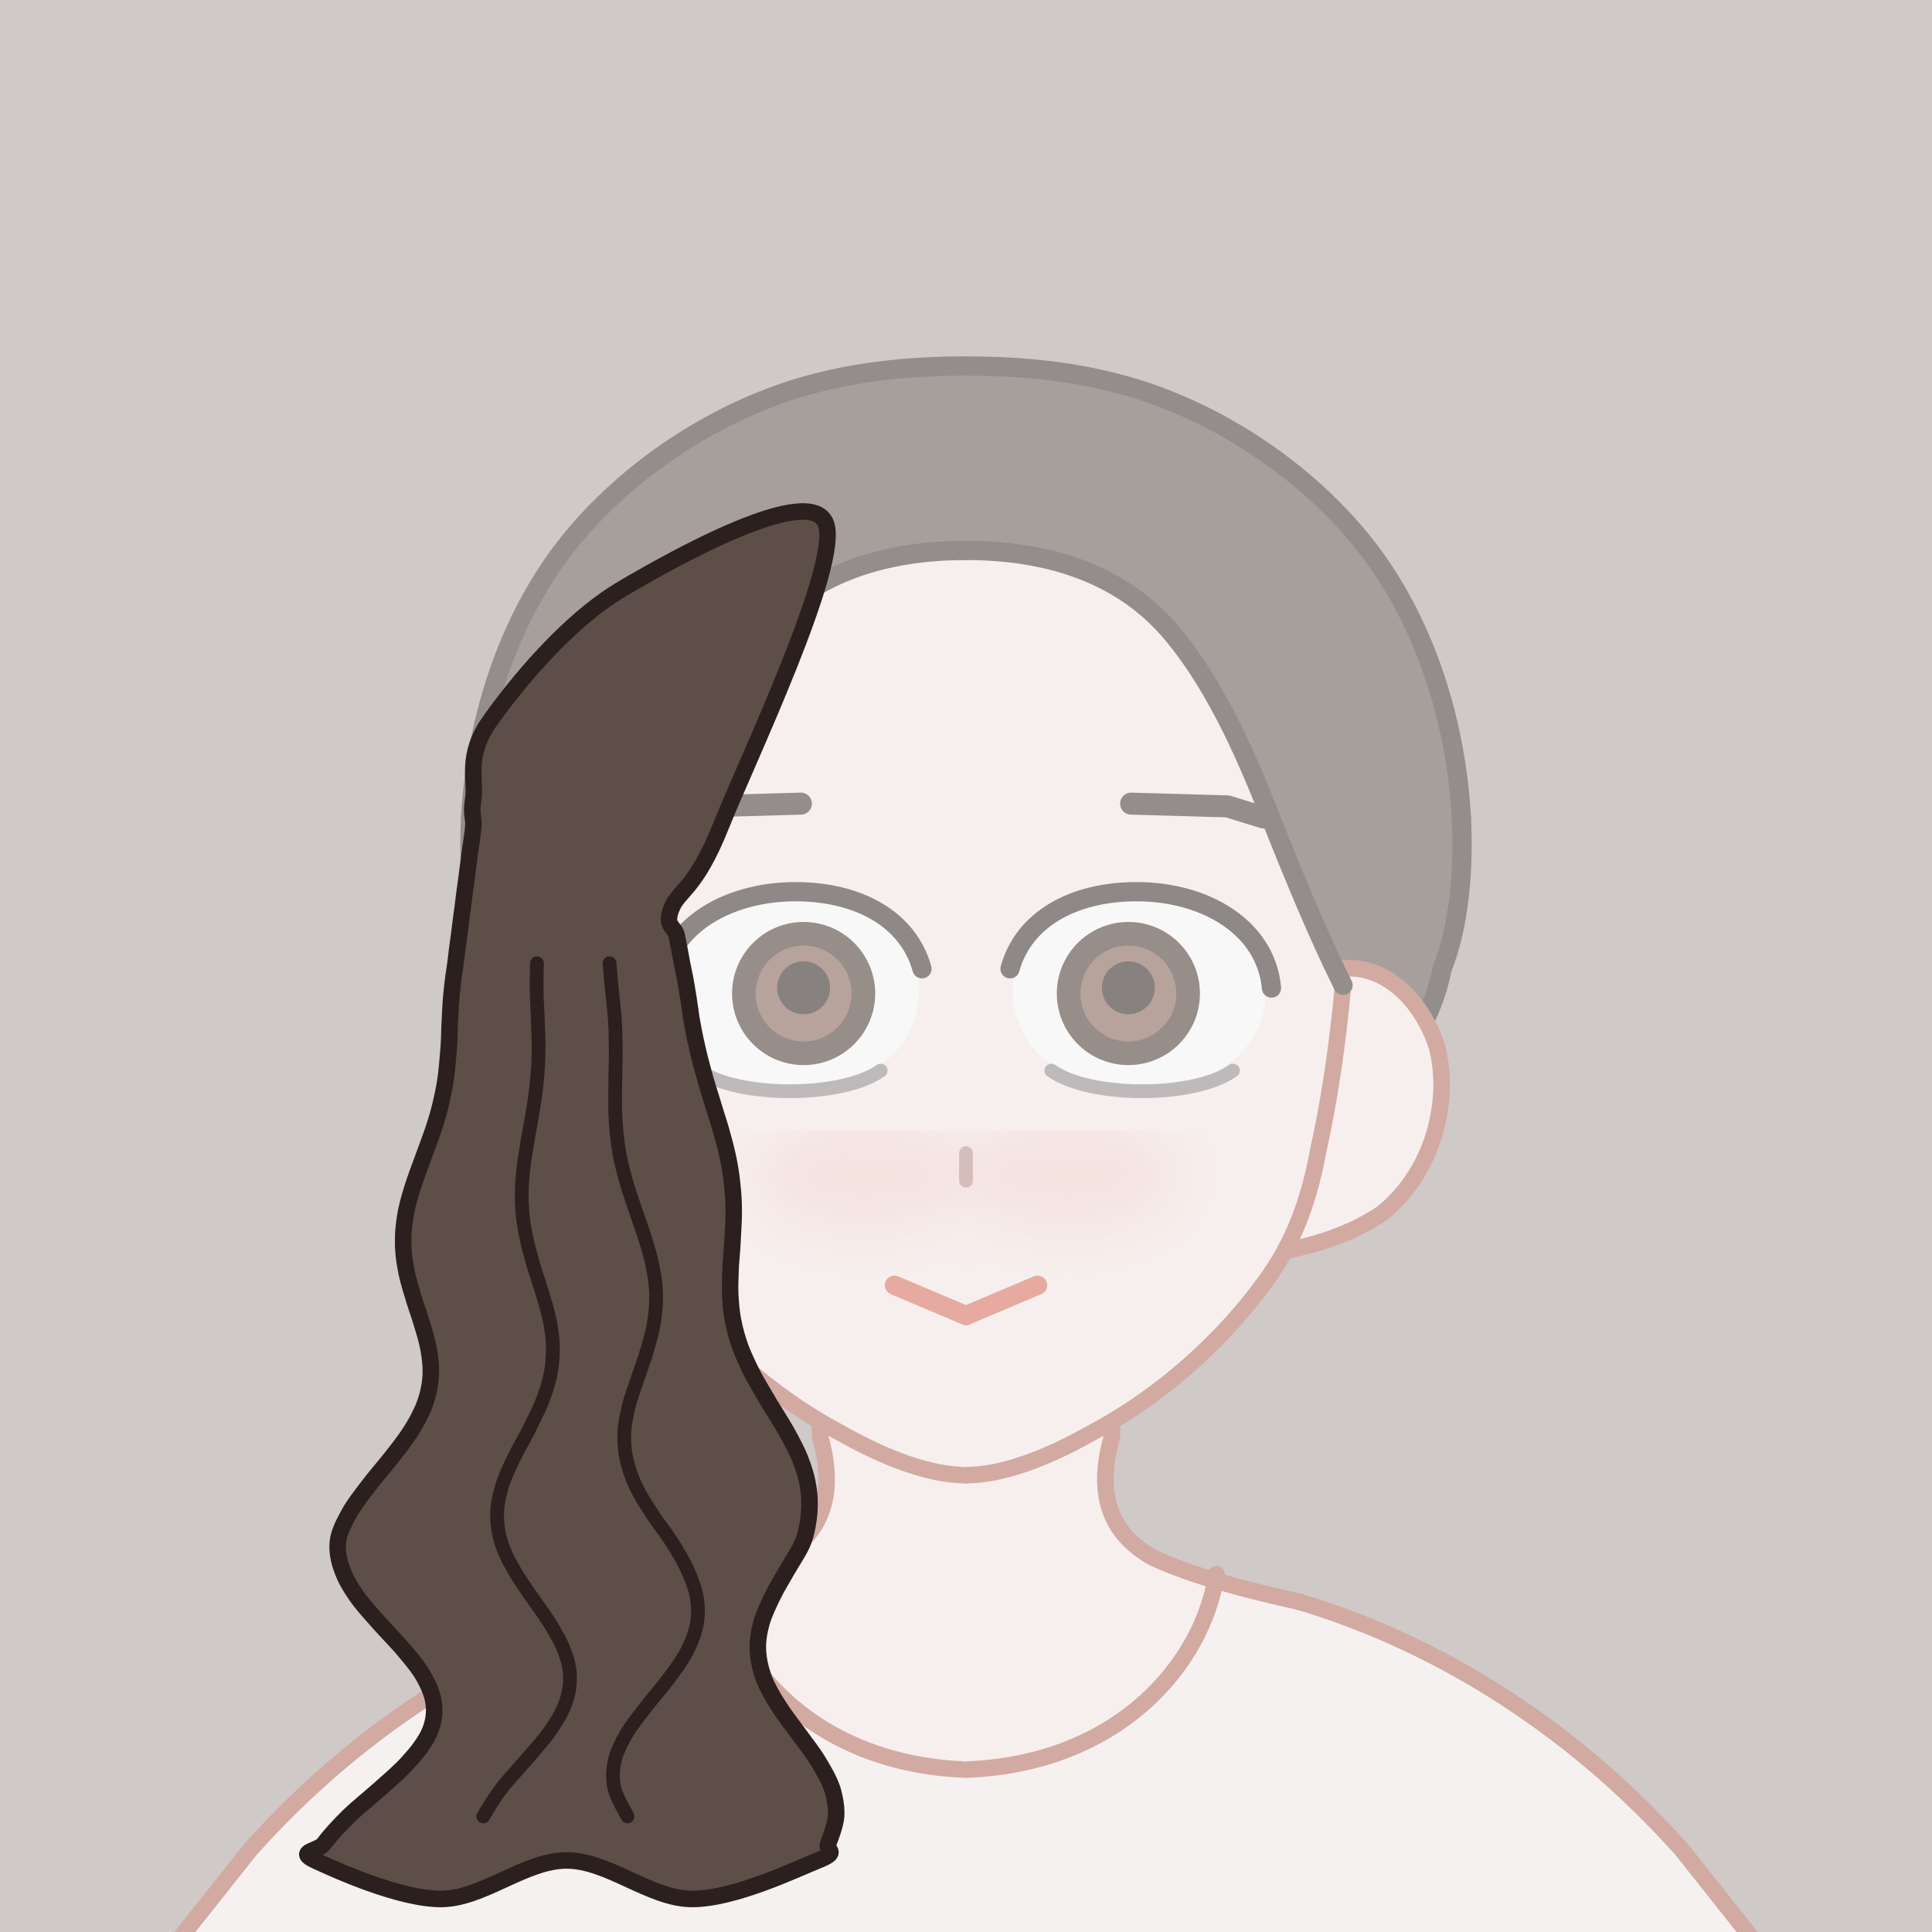
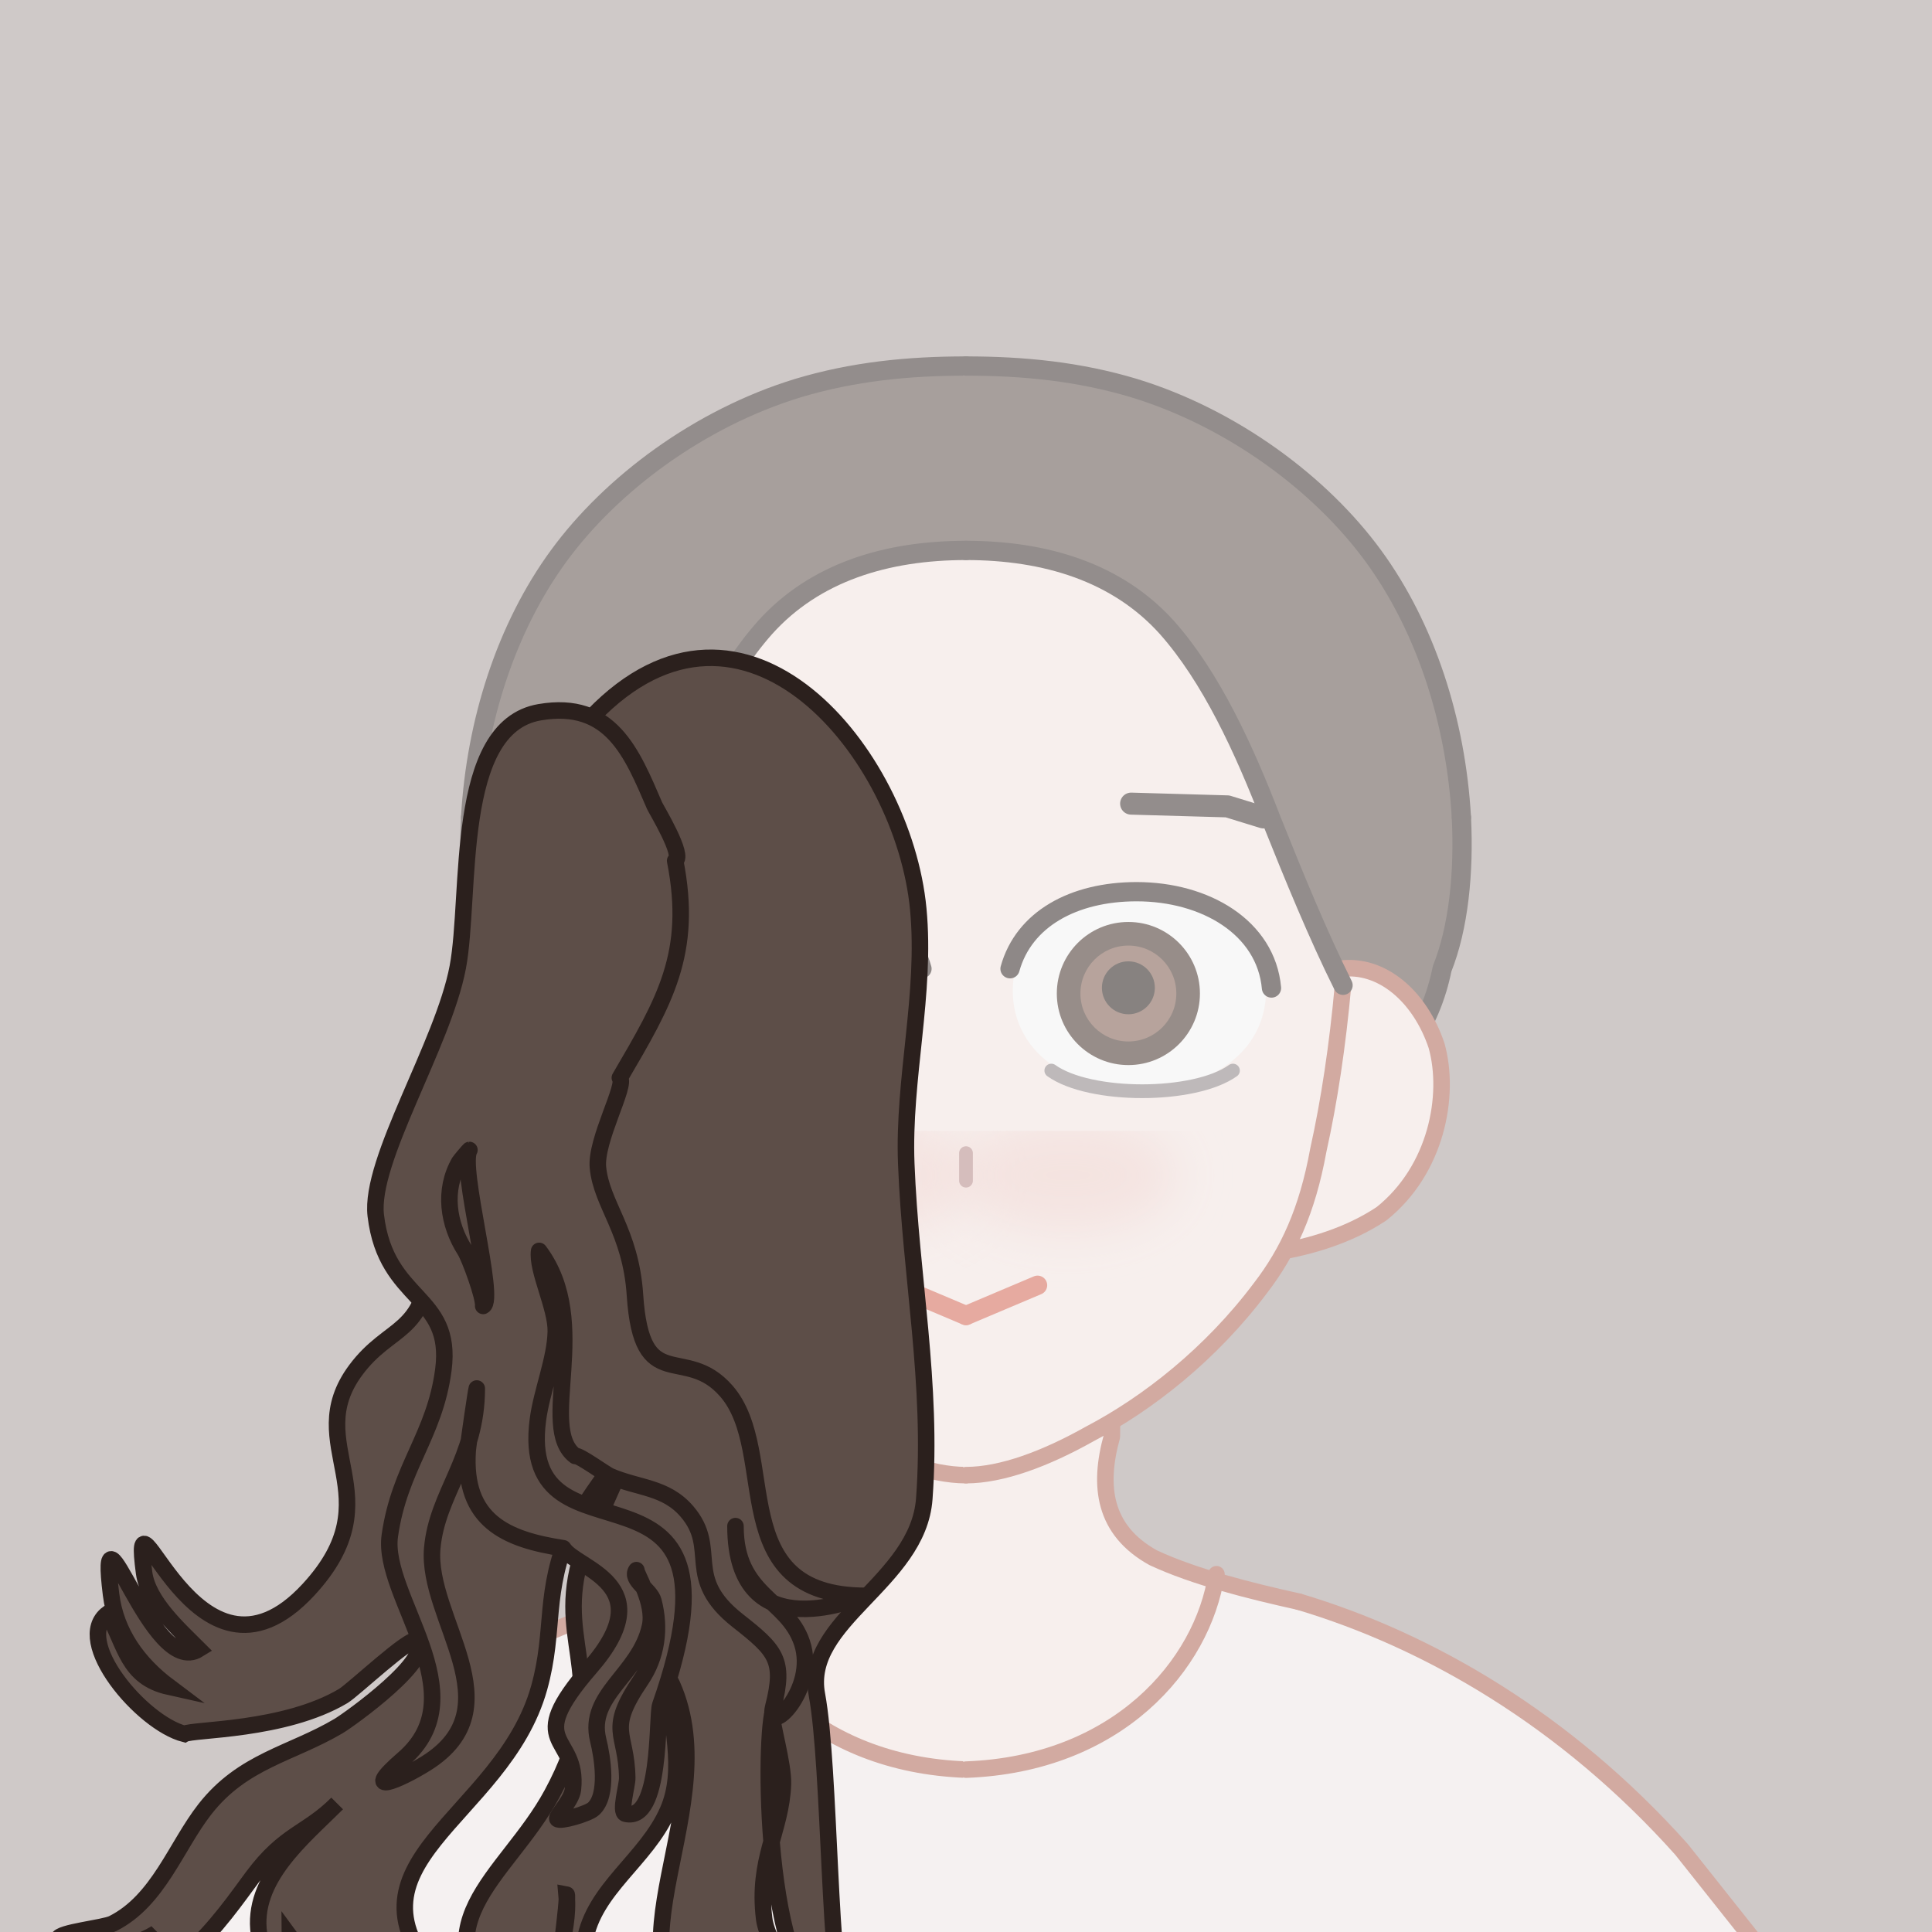
<svg xmlns="http://www.w3.org/2000/svg" width="702" height="702" viewBox="0 0 702 702">
  <defs>
-     <clipPath id="clip-path-5">
+     <clipPath id="clip-path-1">
      <path d="M242 410.88 L386 410.88 L386 514.17 L242 514.17 Z" />
    </clipPath>
    <filter id="filter-1" filterUnits="userSpaceOnUse" x="245" y="377" width="138" height="100" color-interpolation-filters="sRGB">
      <feGaussianBlur in="SourceGraphic" stdDeviation="9" color-interpolation-filters="linearRGB" />
    </filter>
-     <clipPath id="clip-path-6">
+     <clipPath id="clip-path-2">
      <path d="M460 410.88 L316 410.88 L316 514.17 L460 514.17 Z" />
    </clipPath>
    <filter id="filter-2" filterUnits="userSpaceOnUse" x="319" y="377" width="138" height="100" color-interpolation-filters="sRGB">
      <feGaussianBlur in="SourceGraphic" stdDeviation="9" color-interpolation-filters="linearRGB" />
    </filter>
-     <clipPath id="clip-path-7">
+     <clipPath id="clip-path-3">
      <path d="M242 370.99 C242 340.93 262 326 288 326 C314 326 334 340.93 334 370.99 C334 401.05 314 420.17 288 420.17 C262 420.17 242 401.05 242 370.99 Z" />
    </clipPath>
-     <clipPath id="clip-path-8">
+     <clipPath id="clip-path-4">
      <path d="M460 370.99 C460 340.93 440 326 414 326 C388 326 368 340.93 368 370.99 C368 401.05 388 420.17 414 420.17 C440 420.17 460 401.05 460 370.99 Z" />
    </clipPath>
  </defs>
  <g id="_ref">
    <g opacity="0.5">
      <rect x="0" y="0" width="702" height="702" fill="#ada19f" />
      <g data-layer="body">
        <g>
          <path d="M260 573 L230 582 C183 596 133 625 91 672 L60 712 L352 712 L352 643 C296 641 265 605 260 573 Z" fill="#f9f2f1" />
          <path d="M296 490 L298 522 C303 540 301 556 283 566 L260 573 C265 605 296 641 352 643 L352 490 Z" fill="#fdeeea" />
          <path d="M230 582 C183 596 133 625 91 672 L64 706" fill="none" stroke="#b46352" stroke-width="6" stroke-linecap="round" stroke-linejoin="round" />
          <path d="M296 500 C298 510 298 516 298 522 C303 540 301 556 283 566 C268 573 248 578 230 582" fill="none" stroke="#b46352" stroke-width="6" stroke-linecap="round" stroke-linejoin="round" />
          <path d="M260 572 C265 605 296 641 351 643" fill="none" stroke="#b46352" stroke-width="6" stroke-linecap="round" stroke-linejoin="round" />
        </g>
        <g>
          <path d="M442 573 L472 582 C519 596 569 625 611 672 L642 712 L350 712 L350 643 C406 641 437 605 442 573 Z" fill="#f9f2f1" />
          <path d="M406 490 L404 522 C399 540 401 556 419 566 L442 573 C437 605 406 641 350 643 L350 490 Z" fill="#fdeeea" />
          <path d="M472 582 C519 596 569 625 611 672 L638 706" fill="none" stroke="#b46352" stroke-width="6" stroke-linecap="round" stroke-linejoin="round" />
          <path d="M406 500 C404 510 404 516 404 522 C399 540 401 556 419 566 C434 573 454 578 472 582" fill="none" stroke="#b46352" stroke-width="6" stroke-linecap="round" stroke-linejoin="round" />
          <path d="M442 572 C437 605 406 641 351 643" fill="none" stroke="#b46352" stroke-width="6" stroke-linecap="round" stroke-linejoin="round" />
        </g>
      </g>
      <g data-layer="hairBase">
        <g>
          <path d="M352 133 L351 133 C330 133 310 135 290 141 C254 152 222 176 203 202 C184 228 173 262 171 297 C170 317 172 337 178 352 C180 362 184 372 190 380 L198 386 L352 386 Z" fill="#5d4e48" />
          <path d="M351 133 C330 133 310 135 290 141 C254 152 222 176 203 202 C184 228 173 262 171 297" fill="none" stroke="#352a27" stroke-width="7" stroke-linecap="round" stroke-linejoin="round" />
          <path d="M171 297 C170 317 172 337 178 352 C180 362 184 372 190 380" fill="none" stroke="#352a27" stroke-width="7" stroke-linecap="round" stroke-linejoin="round" />
        </g>
        <g>
          <path d="M350 133 L351 133 C372 133 392 135 412 141 C448 152 480 176 499 202 C518 228 529 262 531 297 C532 317 530 337 524 352 C522 362 518 372 512 380 L504 386 L350 386 Z" fill="#5d4e48" />
          <path d="M351 133 C372 133 392 135 412 141 C448 152 480 176 499 202 C518 228 529 262 531 297" fill="none" stroke="#352a27" stroke-width="7" stroke-linecap="round" stroke-linejoin="round" />
          <path d="M531 297 C532 317 530 337 524 352 C522 362 518 372 512 380" fill="none" stroke="#352a27" stroke-width="7" stroke-linecap="round" stroke-linejoin="round" />
        </g>
      </g>
      <g data-layer="ear">
        <g>
          <path d="M215 352 C200 350 186 362 180 380 C175 398 180 425 200 441 C212 449 226 453 238 455 L225 380 Z" fill="#fdeeea" />
          <path d="M215 352 C200 350 186 362 180 380 C175 398 180 425 200 441 C212 449 226 453 238 455" fill="none" stroke="#b46352" stroke-width="6" stroke-linecap="round" stroke-linejoin="round" />
        </g>
        <g>
          <path d="M487 352 C502 350 516 362 522 380 C527 398 522 425 502 441 C490 449 476 453 464 455 L477 380 Z" fill="#fdeeea" />
          <path d="M487 352 C502 350 516 362 522 380 C527 398 522 425 502 441 C490 449 476 453 464 455" fill="none" stroke="#b46352" stroke-width="6" stroke-linecap="round" stroke-linejoin="round" />
        </g>
      </g>
      <g data-layer="face">
        <g>
          <path d="M352 200 L351 200 C322 200 296 208 278 228 C262 246 250 272 240 298 C232 318 223 340 214 358 C216 380 219 400 223 418 C227 440 234 455 244 468 C262 492 285 510 306 521 C322 530 338 536 351 536 L352 536 Z" fill="#fdeeea" />
          <path d="M214 358 C216 380 219 400 223 418 C227 440 234 455 244 468 C262 492 285 510 306 521 C322 530 338 536 351 536" fill="none" stroke="#b46352" stroke-width="6" stroke-linecap="round" stroke-linejoin="round" />
        </g>
        <g>
          <path d="M350 200 L351 200 C380 200 406 208 424 228 C440 246 452 272 462 298 C470 318 479 340 488 358 C486 380 483 400 479 418 C475 440 468 455 458 468 C440 492 417 510 396 521 C380 530 364 536 351 536 L350 536 Z" fill="#fdeeea" />
          <path d="M488 358 C486 380 483 400 479 418 C475 440 468 455 458 468 C440 492 417 510 396 521 C380 530 364 536 351 536" fill="none" stroke="#b46352" stroke-width="6" stroke-linecap="round" stroke-linejoin="round" />
        </g>
      </g>
      <g data-layer="makeup">
-         <g clip-path="url(#clip-path-5)">
+         <g clip-path="url(#clip-path-1)">
          <g filter="url(#filter-1)">
            <ellipse cx="314" cy="427" rx="40" ry="21" fill="#f3bfb8" opacity="0.5" />
          </g>
        </g>
-         <g clip-path="url(#clip-path-6)">
+         <g clip-path="url(#clip-path-2)">
          <g filter="url(#filter-2)">
            <ellipse cx="388" cy="427" rx="40" ry="21" fill="#f3bfb8" opacity="0.5" />
          </g>
        </g>
      </g>
      <g data-layer="mouth">
        <line x1="325" y1="467" x2="351" y2="478" fill="none" stroke="#dc6450" stroke-width="7" stroke-linecap="round" stroke-linejoin="round" />
        <line x1="377" y1="467" x2="351" y2="478" fill="none" stroke="#dc6450" stroke-width="7" stroke-linecap="round" stroke-linejoin="round" />
        <line x1="351" y1="419" x2="351" y2="429" fill="none" stroke="#b98a88" stroke-width="5" stroke-linecap="round" />
      </g>
      <g data-layer="eye">
        <path d="M242 360 C242 338 262 326 288 326 C314 326 334 338 334 360 C334 382 314 396 288 396 C262 396 242 382 242 360 Z" fill="#ffffff" />
-         <g clip-path="url(#clip-path-7)">
+         <g clip-path="url(#clip-path-3)">
          <g>
            <circle cx="292" cy="361" r="26" fill="#3e2a22" />
            <circle cx="292" cy="361" r="17.42" fill="#7e5647" />
            <circle cx="292" cy="358.92" r="9.62" fill="#1e1410" />
          </g>
        </g>
        <g>
          <path d="M254 389 C268 399 306 399 320 389" fill="none" stroke="#8b8284" stroke-width="5" stroke-linecap="round" />
          <path d="M240 359 C242 337 264 324 289 324 C312 324 330 334 335 352" fill="none" stroke="#2b201d" stroke-width="7" stroke-linecap="round" stroke-linejoin="round" />
        </g>
        <g>
          <path d="M460 360 C460 338 440 326 414 326 C388 326 368 338 368 360 C368 382 388 396 414 396 C440 396 460 382 460 360 Z" fill="#ffffff" />
-           <g clip-path="url(#clip-path-8)">
+           <g clip-path="url(#clip-path-4)">
            <g>
              <circle cx="410" cy="361" r="26" fill="#3e2a22" />
              <circle cx="410" cy="361" r="17.42" fill="#7e5647" />
              <circle cx="410" cy="358.92" r="9.62" fill="#1e1410" />
            </g>
          </g>
          <g>
            <path d="M448 389 C434 399 396 399 382 389" fill="none" stroke="#8b8284" stroke-width="5" stroke-linecap="round" />
            <path d="M462 359 C460 337 438 324 413 324 C390 324 372 334 367 352" fill="none" stroke="#2b201d" stroke-width="7" stroke-linecap="round" stroke-linejoin="round" />
          </g>
        </g>
      </g>
      <g data-layer="hairLine">
        <path d="M351 200 C322 200 296 208 278 228 C262 246 250 272 240 298 C232 318 223 340 214 358" fill="none" stroke="#352a27" stroke-width="7" stroke-linecap="round" stroke-linejoin="round" />
        <path d="M351 200 C380 200 406 208 424 228 C440 246 452 272 462 298 C470 318 479 340 488 358" fill="none" stroke="#352a27" stroke-width="7" stroke-linecap="round" stroke-linejoin="round" />
      </g>
      <g data-layer="brow">
        <polyline points="243,297 256,293 291,292" fill="none" stroke="#352a27" stroke-width="8" stroke-linecap="round" stroke-linejoin="round" />
        <polyline points="459,297 446,293 411,292" fill="none" stroke="#352a27" stroke-width="8" stroke-linecap="round" stroke-linejoin="round" />
      </g>
    </g>
  </g>
+   <g id="back-half">
+     <path d="M185.739 377.945 C144.68 419.004 160.266 408.386 156.363 457.494 C154.153 485.298 141.598 481.231 129.278 497.803 C108.941 525.157 143.685 543.378 112.123 577.574 C70.695 622.458 47.012 531.323 52.364 571.535 C53.755 581.988 65.07 592.109 72.212 599.251 C54.976 610.023 35.297 538.447 40.343 579.32 C42.078 593.375 50.234 604.503 61.434 612.903 C46.224 609.523 45.662 597.696 39.16 586.317 C26.17 596.059 51.45 626.061 67.03 630.028 C70.054 628.303 103.318 628.999 124.721 616.248 C128.329 614.099 149.23 594.353 151.299 596.207 C158.211 602.399 127.095 624.753 123 627.176 C105.888 637.299 88.279 639.704 74.467 657.361 C63.907 670.862 57.552 690.628 40.955 698.942 C37.688 700.578 21.462 702.061 21.161 704.473 C19.434 718.338 53.747 705.376 57.123 702 C50.688 708.435 41.68 710.976 35.567 717.089 C58.549 730.221 81.357 696.022 91.762 681.996 C103.604 666.035 111.504 666.3 122.509 655.296 C109.929 667.875 91.18 682.804 94.119 702.764 C94.621 706.175 101.21 725.603 107.317 723.035 C110.735 721.598 105.264 707.22 105.264 703.437 C108.16 707.298 119.473 727.471 123.227 719.963 L116.042 721.4 C129.052 721.4 136.345 730.13 141.772 740.852 C144.002 745.258 146.22 758.586 150.204 758.208 C161.523 757.133 153.132 733.231 146.939 728.585 C156.764 732.27 158.553 759.338 166.45 756.589 C176.656 753.035 167.431 727.462 160.929 720.585 C119.628 676.91 182.556 661.183 195.915 613.247 C201.838 591.998 197.172 578.611 207.476 555.315 C210.693 548.041 228.858 523.836 228.851 523.806 C230.048 525.402 212.001 562.381 210.555 567.743 C202.088 599.138 222.847 610.663 200.526 651.898 C183.764 682.864 148.842 699.592 185.739 736.489 C185.94 736.087 186.458 708.179 190.769 705.593 C176.058 712.948 209.756 770.056 202.551 725.544 C201.935 721.74 206.888 688.52 205.858 688.348 C207.303 704.241 198.567 714.097 206.734 730.87 C221.466 761.124 210.752 715.444 212.504 705.215 C215.747 686.279 234.879 675.676 242.645 657.899 C249.363 642.523 243.221 625.997 243.221 610.029 C265.918 655.423 215.435 713.222 257.718 737.802 C290.32 756.754 264.038 722.549 267.651 709.904 C265.054 717.694 289.729 753.1 293.096 735.815 C294.797 727.086 278.987 708.004 277.658 697.163 C275.009 675.56 283.855 665.322 284.488 648.313 C284.759 641.03 280.07 625.534 280.584 622.962 C277.291 641.073 278.744 731.46 307.17 731.46 C301.091 720.822 301.718 641.948 296.829 615.741 C291.804 588.804 333.588 575.023 335.841 544.603 C338.935 502.841 330.894 463.926 329.294 422.815 C328.091 391.89 336.589 361.176 333.65 330.276 C328.28 273.818 270.549 202.952 215.397 260.174 C180.09 296.806 207.717 342.637 184.302 380.1 Z" fill="#5d4e48" stroke="#2b201d" stroke-width="6" stroke-miterlimit="10" />
+   </g>
  <g id="half">
-     <path d="M300.0 190.0 C294.0 175.7 246.3 202.0 226.0 214.0 C205.7 226.0 187.0 249.3 178.0 262.0 C169.0 274.7 173.0 283.7 172.0 290.0 C171.0 296.3 172.2 296.7 172.0 300.0 C171.8 303.3 171.1 306.7 170.7 310.0 C170.3 313.3 169.8 316.7 169.4 320.0 C168.9 323.3 168.5 326.7 168.1 330.0 C167.6 333.3 167.2 336.7 166.8 340.0 C166.3 343.3 165.9 346.7 165.5 350.0 C165.0 353.3 164.5 356.7 164.2 360.0 C163.8 363.3 163.7 366.7 163.5 370.0 C163.3 373.3 163.3 376.7 163.1 380.0 C162.8 383.3 162.6 386.7 162.2 390.0 C161.8 393.3 161.2 396.7 160.4 400.0 C159.7 403.3 158.7 406.7 157.6 410.0 C156.5 413.3 155.2 416.7 154.0 420.0 C152.8 423.3 151.5 426.7 150.4 430.0 C149.3 433.3 148.3 436.7 147.6 440.0 C147.0 443.3 146.5 446.7 146.5 450.0 C146.4 453.3 146.7 456.7 147.3 460.0 C147.8 463.3 148.8 466.7 149.8 470.0 C150.7 473.3 152.0 476.7 153.0 480.0 C154.0 483.3 155.1 486.7 155.7 490.0 C156.3 493.3 156.7 496.7 156.5 500.0 C156.3 503.3 155.6 506.7 154.4 510.0 C153.2 513.3 151.4 516.7 149.3 520.0 C147.2 523.3 144.5 526.7 141.9 530.0 C139.3 533.3 136.3 536.7 133.8 540.0 C131.3 543.3 128.6 546.7 126.8 550.0 C125.0 553.3 123.2 556.7 122.8 560.0 C122.4 563.3 123.0 566.7 124.2 570.0 C125.3 573.3 127.3 576.7 129.6 580.0 C131.9 583.3 135.1 586.7 138.0 590.0 C140.9 593.3 144.4 596.7 147.1 600.0 C149.9 603.3 152.7 606.7 154.4 610.0 C156.2 613.3 157.5 616.7 157.7 620.0 C158.0 623.3 157.3 626.7 155.8 630.0 C154.2 633.3 151.6 636.7 148.6 640.0 C145.7 643.3 141.7 646.7 138.0 650.0 C134.3 653.3 130.0 656.7 126.6 660.0 C123.2 663.3 119.6 667.3 117.6 670.0 C115.6 672.7 107.4 672.7 114.5 676.0 C121.6 679.3 145.0 690.0 160.2 690.0 C175.4 690.0 190.6 676.0 205.9 676.0 C221.1 676.0 236.3 690.0 251.5 690.0 C266.8 690.0 289.0 679.3 297.2 676.0 C305.4 672.7 299.8 672.7 300.9 670.0 C301.9 667.3 303.5 663.3 303.8 660.0 C304.0 656.7 303.4 653.3 302.4 650.0 C301.3 646.7 299.3 643.3 297.3 640.0 C295.3 636.7 292.6 633.3 290.2 630.0 C287.8 626.7 285.1 623.3 283.0 620.0 C280.9 616.7 278.9 613.3 277.6 610.0 C276.4 606.7 275.6 603.3 275.4 600.0 C275.2 596.7 275.7 593.3 276.6 590.0 C277.5 586.7 279.1 583.3 280.7 580.0 C282.3 576.7 284.4 573.3 286.3 570.0 C288.2 566.7 290.6 563.3 291.9 560.0 C293.1 556.7 293.7 553.3 294.0 550.0 C294.3 546.7 294.2 543.3 293.6 540.0 C293.1 536.7 292.0 533.3 290.7 530.0 C289.4 526.7 287.5 523.3 285.7 520.0 C283.8 516.7 281.6 513.3 279.6 510.0 C277.7 506.7 275.6 503.3 273.8 500.0 C272.1 496.7 270.5 493.3 269.2 490.0 C268.0 486.7 267.0 483.3 266.4 480.0 C265.7 476.7 265.5 473.3 265.3 470.0 C265.2 466.7 265.4 463.3 265.5 460.0 C265.7 456.7 266.1 453.3 266.2 450.0 C266.4 446.7 266.6 443.3 266.6 440.0 C266.6 436.7 266.4 433.3 266.0 430.0 C265.7 426.7 265.1 423.3 264.4 420.0 C263.7 416.7 262.7 413.3 261.8 410.0 C260.8 406.7 259.7 403.3 258.7 400.0 C257.7 396.7 256.6 393.3 255.7 390.0 C254.8 386.7 253.9 383.3 253.2 380.0 C252.4 376.7 251.8 373.3 251.2 370.0 C250.7 366.7 250.3 363.3 249.7 360.0 C249.2 356.7 248.5 353.3 247.8 350.0 C247.2 346.7 246.6 343.3 245.9 340.0 C245.3 336.7 241.3 336.7 244.0 330.0 C246.7 323.3 252.7 323.3 262.0 300.0 C271.3 276.7 306.0 204.3 300.0 190.0 Z" fill="#5d4e48" stroke="#2b201d" stroke-width="6" stroke-linecap="round" stroke-linejoin="round" />
-     <path d="M195.1 350.0 C195.1 351.7 194.9 356.7 195.0 360.0 C195.0 363.3 195.3 366.7 195.4 370.0 C195.5 373.3 195.7 376.7 195.7 380.0 C195.7 383.3 195.6 386.7 195.3 390.0 C195.1 393.3 194.7 396.7 194.2 400.0 C193.7 403.3 193.1 406.7 192.5 410.0 C191.9 413.3 191.3 416.7 190.8 420.0 C190.3 423.3 189.9 426.7 189.7 430.0 C189.5 433.3 189.5 436.7 189.8 440.0 C190.0 443.3 190.6 446.7 191.3 450.0 C192.0 453.3 193.0 456.7 193.9 460.0 C194.9 463.3 196.1 466.7 197.1 470.0 C198.1 473.3 199.1 476.7 199.8 480.0 C200.4 483.3 200.9 486.7 200.9 490.0 C200.9 493.3 200.6 496.7 199.9 500.0 C199.2 503.3 198.0 506.7 196.7 510.0 C195.3 513.3 193.5 516.7 191.9 520.0 C190.2 523.3 188.2 526.7 186.6 530.0 C185.0 533.3 183.4 536.7 182.4 540.0 C181.4 543.3 180.7 546.7 180.6 550.0 C180.6 553.3 181.0 556.7 182.0 560.0 C182.9 563.3 184.6 566.7 186.5 570.0 C188.3 573.3 190.8 576.7 193.0 580.0 C195.3 583.3 197.9 586.7 199.9 590.0 C201.9 593.3 203.9 596.7 205.1 600.0 C206.4 603.3 207.2 606.7 207.1 610.0 C207.1 613.3 206.4 616.7 205.0 620.0 C203.7 623.3 201.5 626.7 199.1 630.0 C196.7 633.3 193.5 636.7 190.7 640.0 C187.9 643.3 184.6 646.7 182.1 650.0 C179.5 653.3 176.6 658.3 175.6 660.0" fill="none" stroke="#2b201d" stroke-width="5" stroke-linecap="round" stroke-linejoin="round" />
-     <path d="M221.5 350.0 C221.6 351.7 222.0 356.7 222.4 360.0 C222.7 363.3 223.1 366.7 223.4 370.0 C223.6 373.3 223.7 376.7 223.7 380.0 C223.8 383.3 223.7 386.7 223.6 390.0 C223.6 393.3 223.5 396.7 223.5 400.0 C223.5 403.3 223.6 406.7 223.9 410.0 C224.2 413.3 224.6 416.7 225.2 420.0 C225.9 423.3 226.8 426.7 227.7 430.0 C228.7 433.3 229.9 436.7 231.0 440.0 C232.1 443.3 233.4 446.7 234.4 450.0 C235.4 453.3 236.5 456.7 237.1 460.0 C237.8 463.3 238.3 466.7 238.4 470.0 C238.5 473.3 238.2 476.7 237.7 480.0 C237.2 483.3 236.3 486.7 235.3 490.0 C234.4 493.3 233.1 496.7 232.0 500.0 C230.9 503.3 229.6 506.7 228.7 510.0 C227.9 513.3 227.1 516.7 226.9 520.0 C226.7 523.3 226.9 526.7 227.6 530.0 C228.3 533.3 229.5 536.7 231.0 540.0 C232.6 543.3 234.7 546.7 236.9 550.0 C239.0 553.3 241.8 556.7 243.9 560.0 C246.0 563.3 248.1 566.7 249.6 570.0 C251.1 573.3 252.5 576.7 253.1 580.0 C253.7 583.3 253.8 586.7 253.2 590.0 C252.6 593.3 251.3 596.7 249.6 600.0 C247.9 603.3 245.4 606.7 242.9 610.0 C240.5 613.3 237.4 616.7 234.9 620.0 C232.3 623.3 229.6 626.7 227.6 630.0 C225.7 633.3 224.0 636.7 223.3 640.0 C222.6 643.3 222.5 646.7 223.3 650.0 C224.1 653.3 227.2 658.3 228.0 660.0" fill="none" stroke="#2b201d" stroke-width="5" stroke-linecap="round" stroke-linejoin="round" />
+     <path d="M173.236 504.517 C173.019 504.82 170.064 525.232 169.936 527.179 C168.267 552.573 183.77 559.361 204.665 562.559 C209.41 570.208 240.853 575.545 214.57 605.808 C189.2 635.019 210.45 629.661 208.165 650.264 C207.716 654.305 201.865 660.024 202.536 660.913 C203.398 662.055 213.685 659.068 215.67 657.238 C221.108 652.223 218.912 638.519 217.351 632.238 C213.236 615.683 232.399 608.421 236.193 590.838 C238.015 582.396 230.967 571.591 231.236 570.517 C228.869 574.067 236.348 577.592 237.431 581.719 C240.065 591.759 238.686 601.935 232.872 610.485 C220.255 629.043 227.658 629.091 227.908 646.046 C227.949 648.802 225.018 658.488 227.29 659.036 C240.448 662.212 238.525 623.49 239.898 619.571 C275.3 518.587 187.696 574.502 195.463 515.768 C196.819 505.51 201.765 493.753 201.951 483.781 C202.113 475.088 194.913 461.446 195.903 454.517 C215.589 480.765 195.051 518.615 209.017 529.037 C210.209 528.488 219.824 535.546 221.707 536.366 C231.822 540.77 241.833 540.188 249.565 549.152 C261.486 562.972 248.07 573.174 268.093 588.883 C281.934 599.743 285.294 603.211 280.993 620.074 C277.966 631.943 297.236 614.198 291.385 596.845 C285.938 580.692 267.236 579.84 267.236 554.517 C267.236 601.017 313.881 579.678 314.569 579.85 C262.526 579.85 283.418 527.815 263.932 505.459 C248.725 488.012 233.159 507.821 230.713 470.524 C229.192 447.338 218.547 437.689 217.264 424.203 C216.318 414.263 227.755 394.094 225.223 391.616 C241.449 363.866 251.947 346.42 245.323 312.762 C248.815 311.129 238.41 294.06 237.853 292.768 C229.593 273.59 221.984 254.362 196.074 258.797 C164.745 264.16 171.303 325.079 166.34 351.404 C161.04 379.514 134.163 421.653 136.538 441.672 C140.269 473.115 164.688 470.115 161.103 497.688 C157.993 521.614 145.181 533.16 141.647 557.969 C138.507 580.017 173.91 615.435 146.634 639.04 C130.301 653.175 145.129 646.823 154.92 640.668 C187.491 620.192 154.83 588.177 157.056 562.571 C158.795 542.581 173.236 530.108 173.236 504.517 Z" fill="#5d4e48" stroke="#2b201d" stroke-width="6" stroke-linecap="round" stroke-linejoin="round" />
+     <path d="M175.569 474.517 C180.315 472.144 166.798 423.884 170.569 417.85 C170.448 417.85 167.085 421.867 166.903 422.183 C160.992 432.442 162.8 444.785 168.961 454.406 C170.625 457.005 175.944 471.517 175.569 474.517 Z" fill="none" stroke="#2b201d" stroke-width="6" stroke-linecap="round" stroke-linejoin="round" />
  </g>
</svg>
